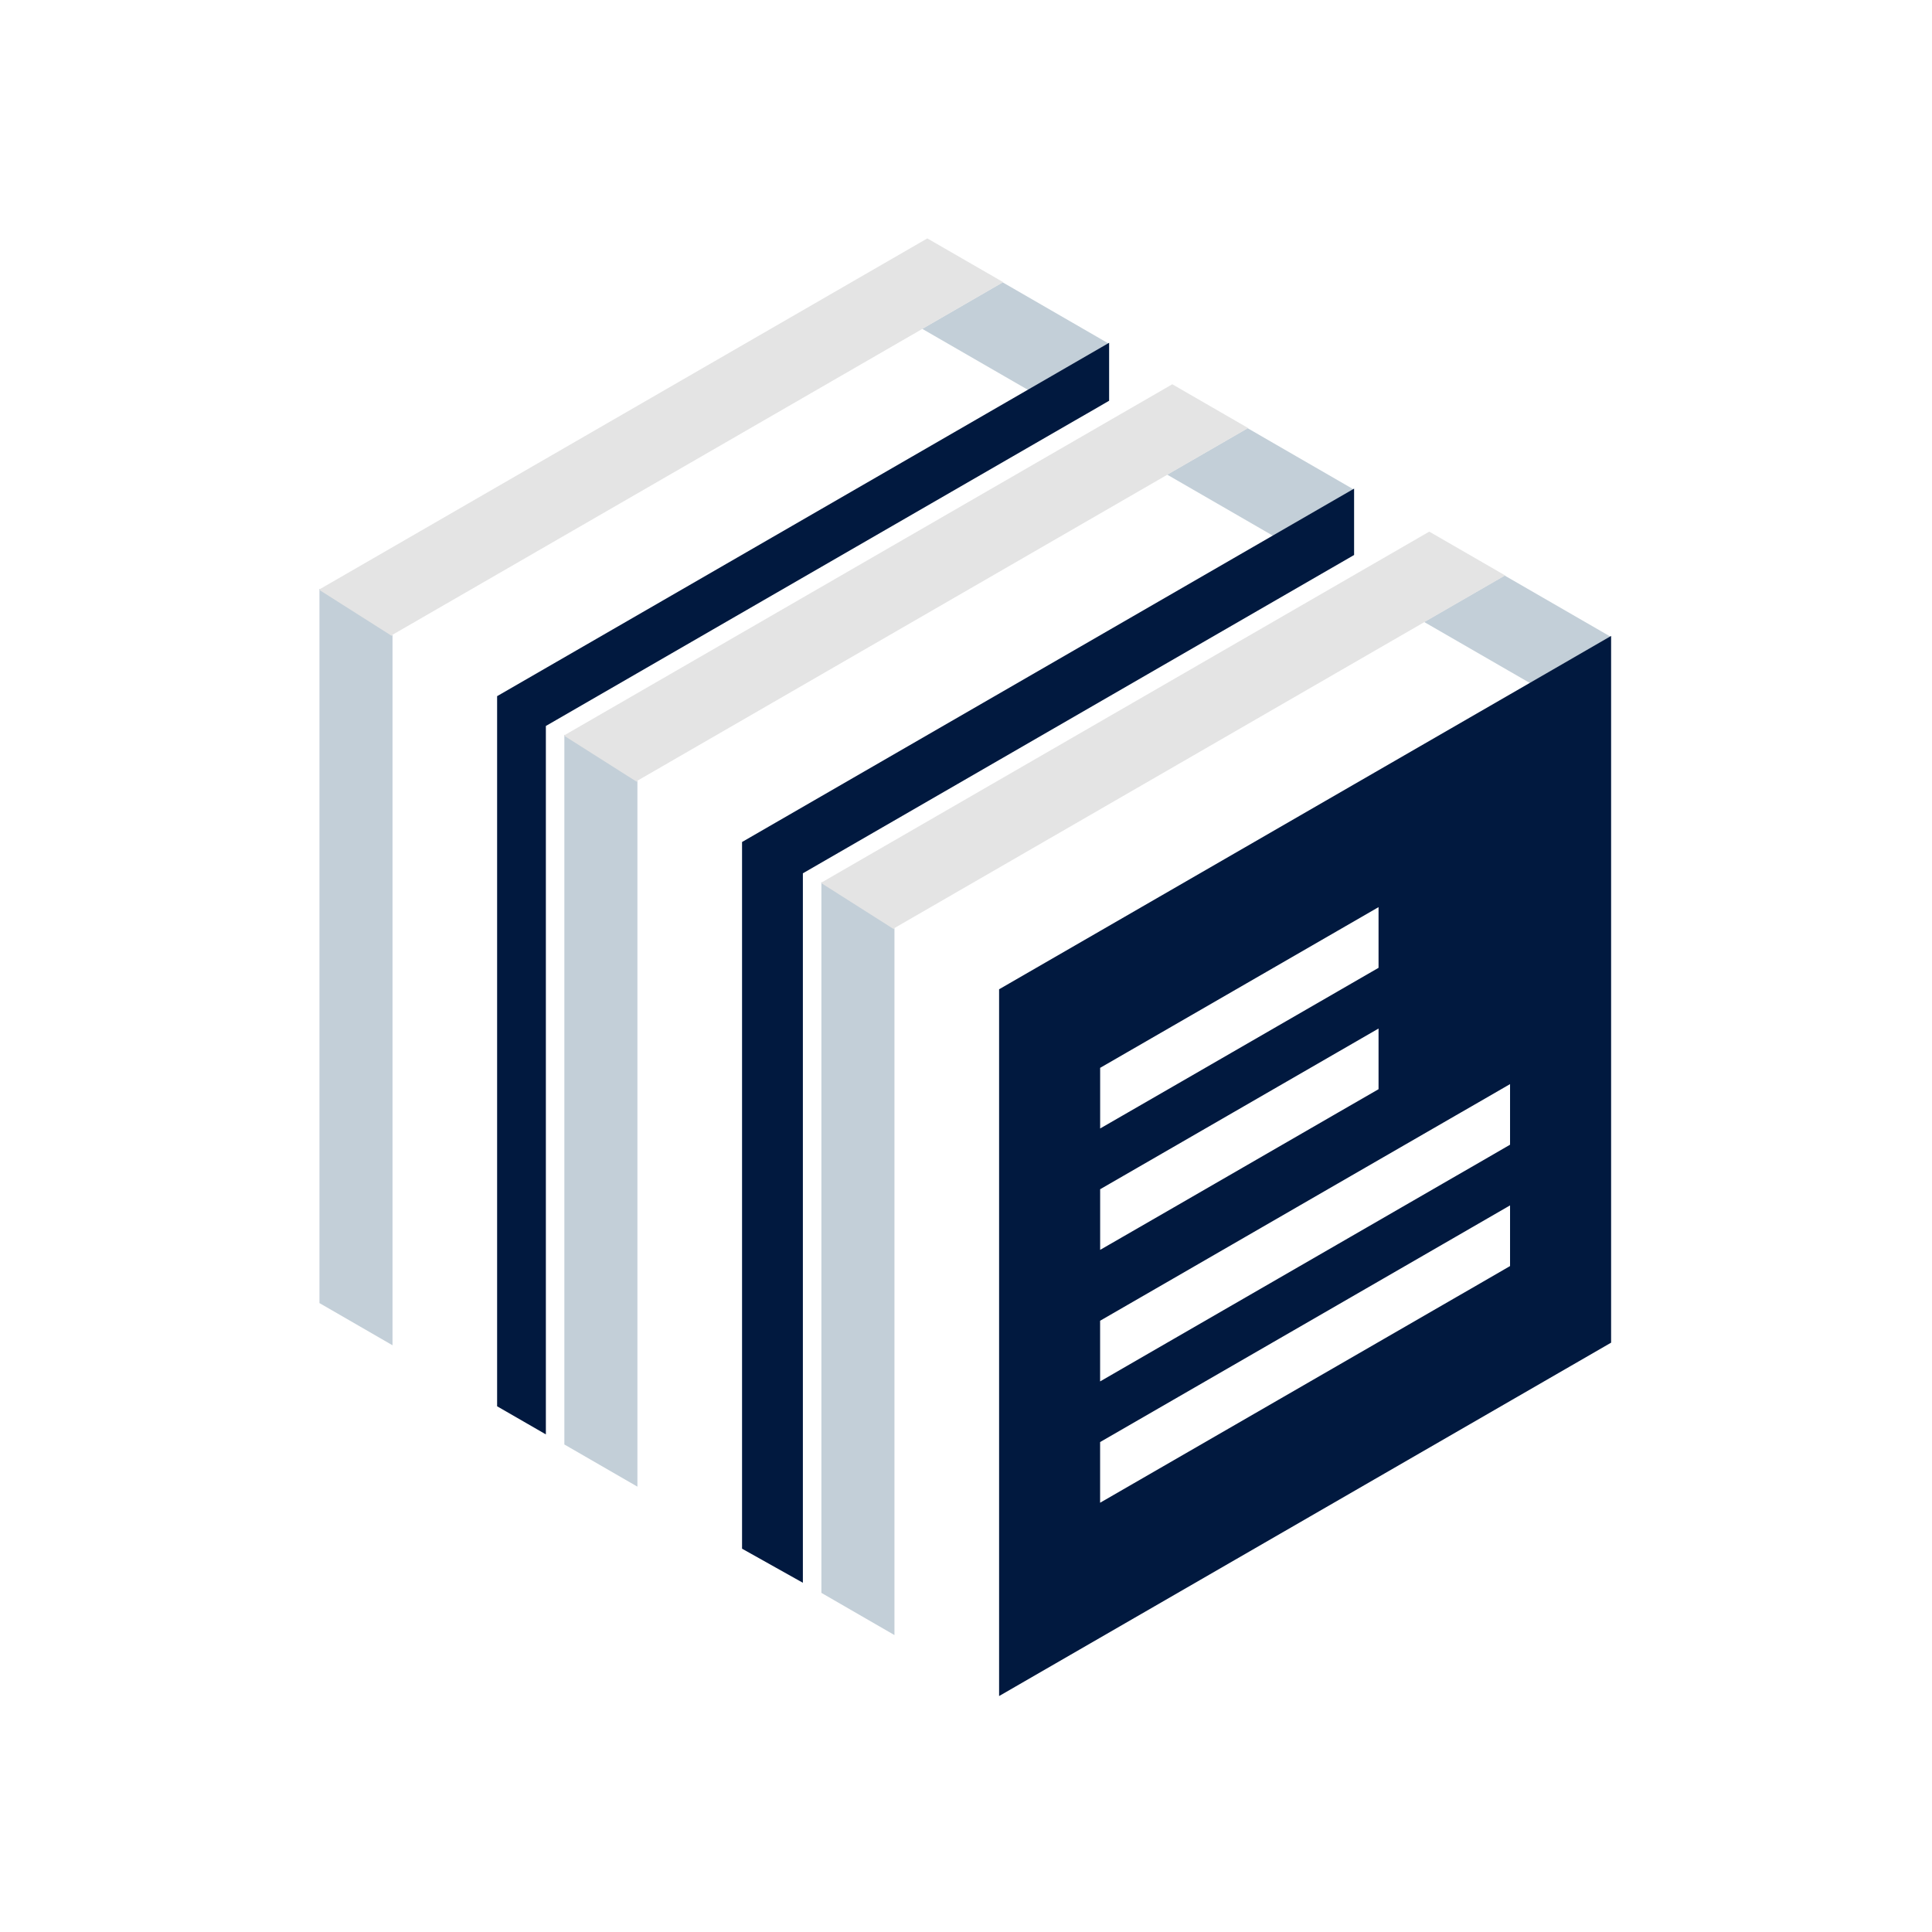
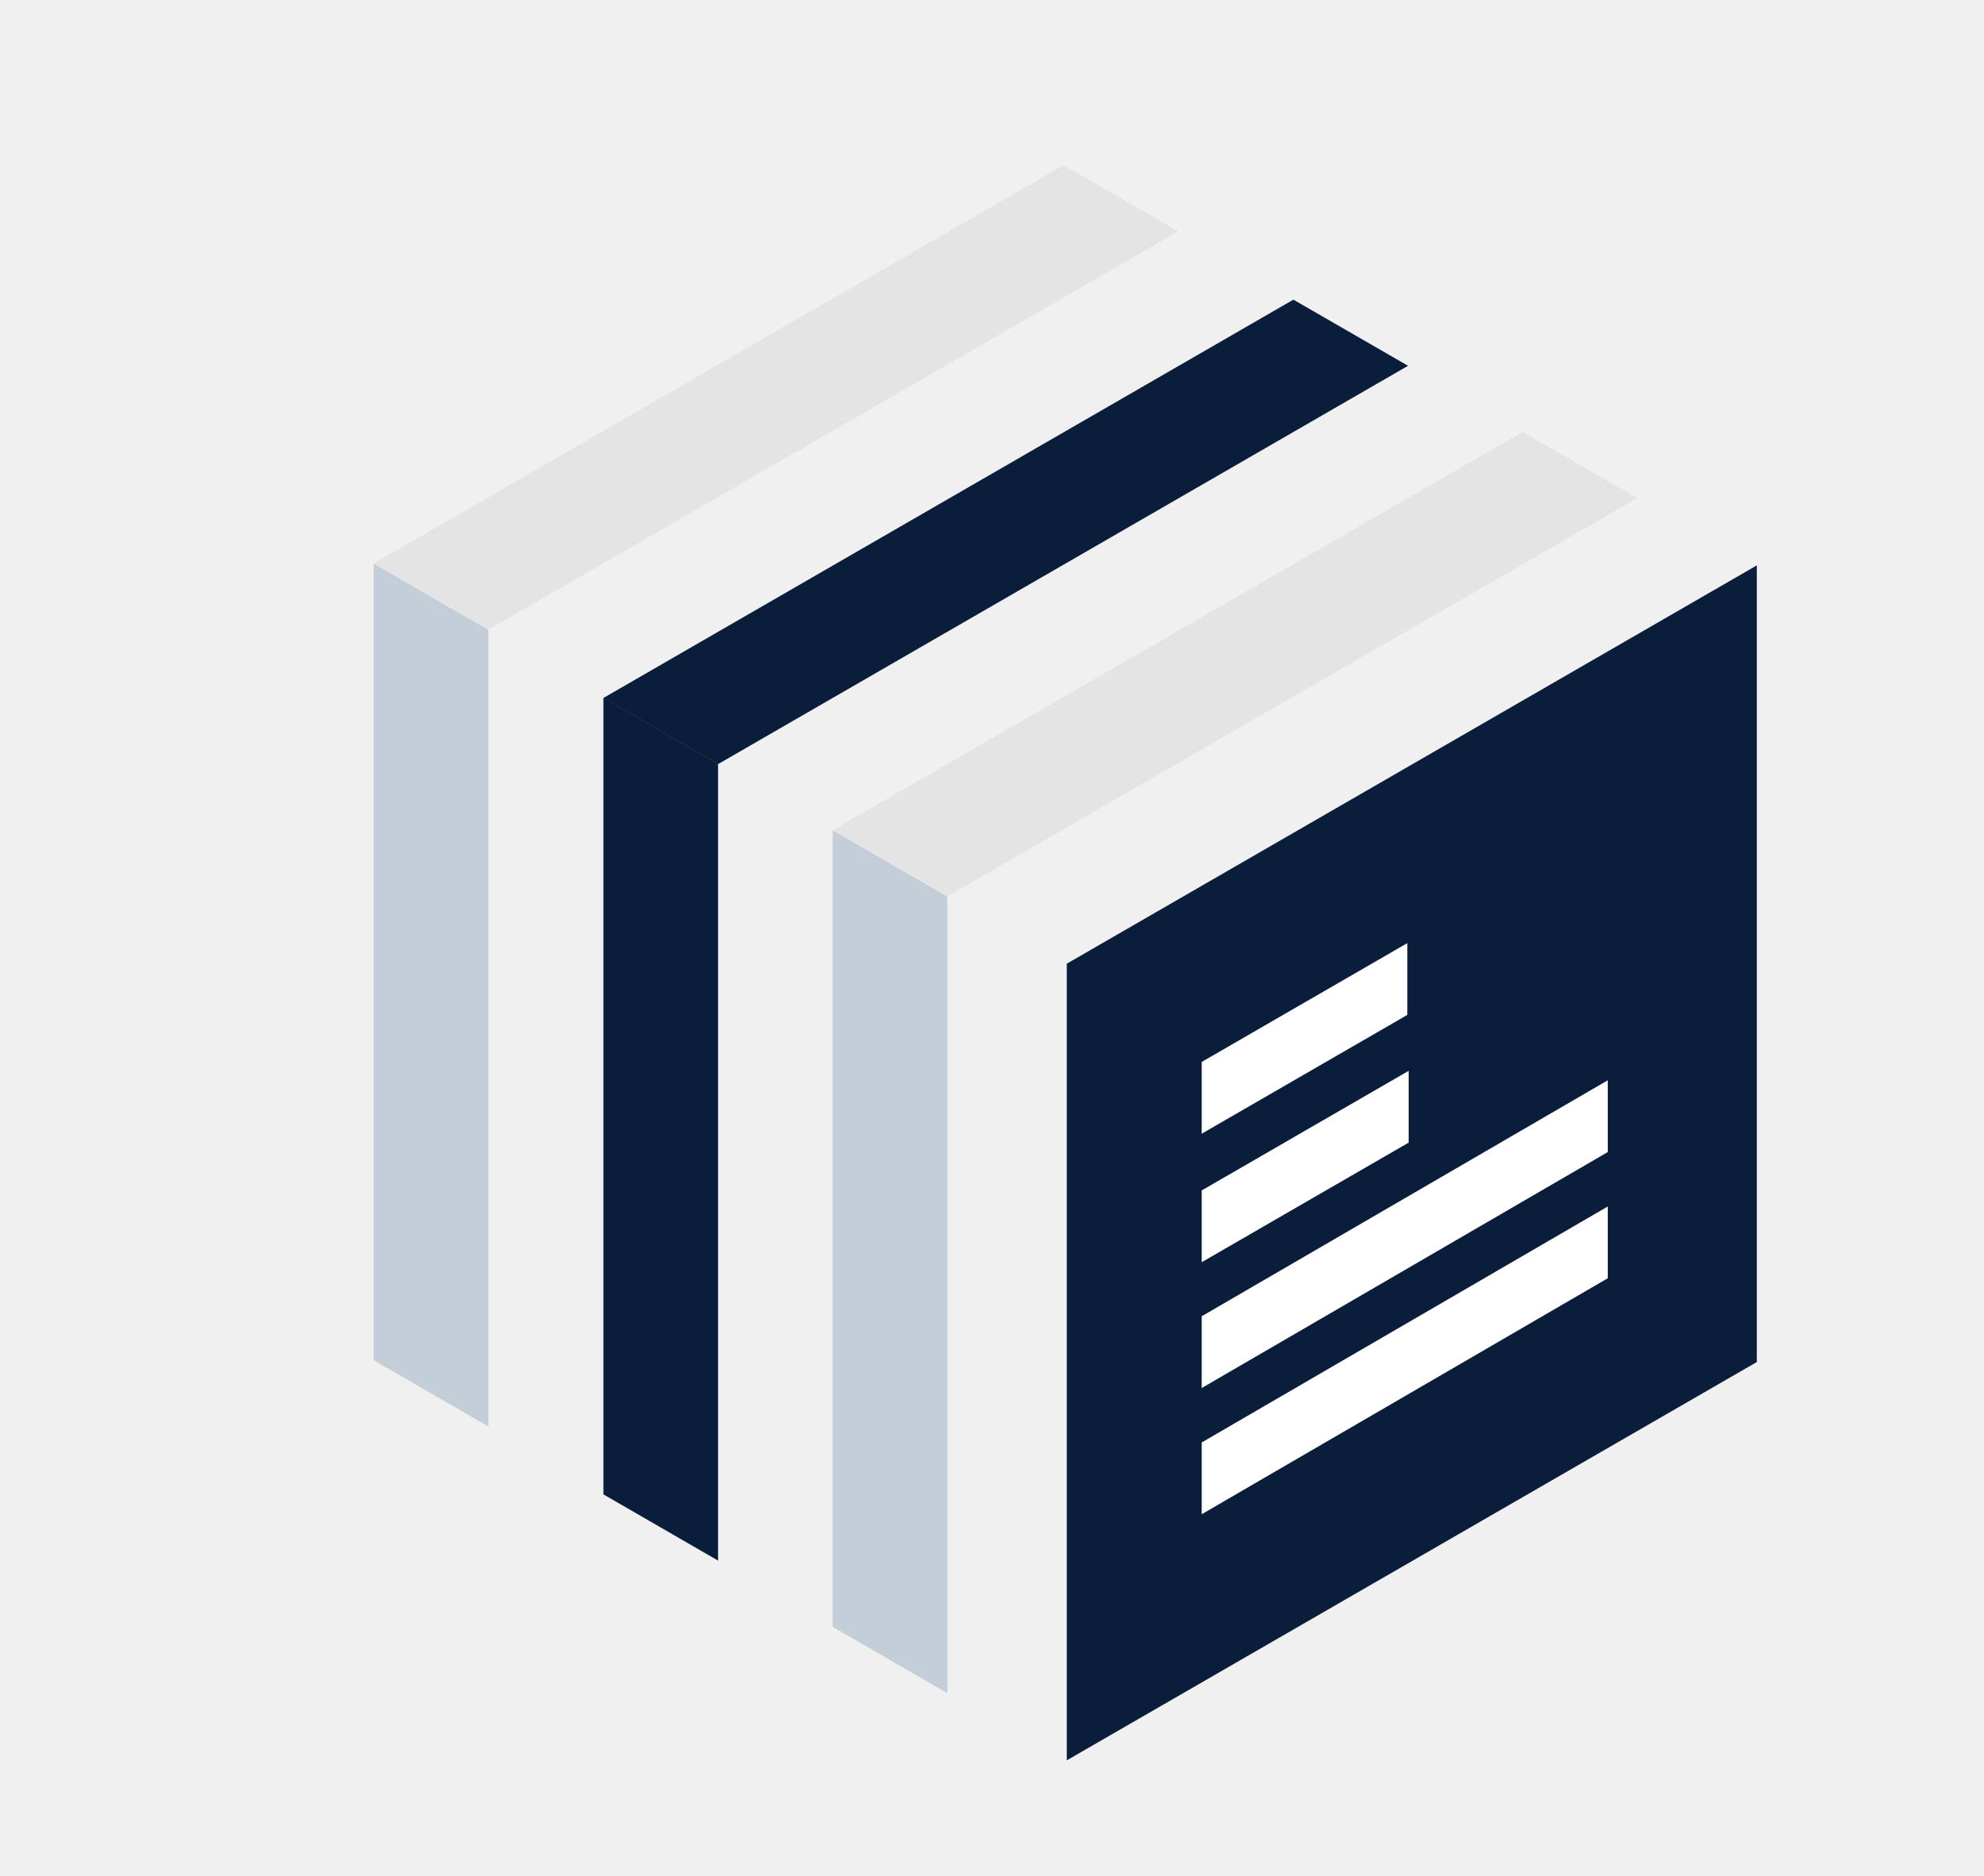
- <svg xmlns="http://www.w3.org/2000/svg" id="_レイヤー_1" data-name="レイヤー 1" viewBox="0 0 512 512">
-   <defs>
-     <style>
-       .cls-1 {
-         fill: #e4e4e4;
-       }
- 
-       .cls-2 {
-         fill: #01193f;
-       }
- 
-       .cls-3 {
-         fill: #c3cfd8;
-       }
- 
-       .cls-4 {
-         fill: #fff;
-       }
-     </style>
-   </defs>
-   <rect class="cls-4" width="512" height="512" />
-   <g>
-     <path class="cls-3" d="M405.55,181.08l6.01-3.47,15.31-8.85-15.31-8.84-12.82-7.4-21.33,12.31,28.14,16.24" />
-     <path class="cls-3" d="M217.68,233.74v188.39l19.36,11.18v-187.28l-19.36-12.29" />
-     <path class="cls-2" d="M400.18,303.36l-10.25,5.93-4.03,2.32-31.42,18.14-43.55,25.14-19.39,11.2v-16.08l19.39-11.19,43.55-25.15,31.42-18.13,4.03-2.32,10.25-5.92v16.07ZM400.18,335.52l-10.25,5.93-4.03,2.32-31.42,18.14-43.55,25.14-19.39,11.19v-16.08l19.39-11.19,43.55-25.14,31.42-18.14,4.03-2.33,10.25-5.92v16.08ZM291.55,315.16l19.39-11.19,43.55-25.14,10.84-6.26v16.08l-10.84,6.25-43.55,25.15-19.39,11.18v-16.08ZM291.55,282.99l19.39-11.19,43.55-25.14,10.84-6.26v16.08l-10.84,6.26-43.55,25.14-19.39,11.18v-16.08ZM411.65,177.38l-6.01,3.47-46.9,27.07-65.02,37.54-28.95,16.71v187.3l162.19-93.65v-187.29l-15.31,8.85" />
-     <path class="cls-1" d="M378.78,140.88l-161.23,93.09,19.36,12.29v-.24l140.65-81.21,21.33-12.31-20.11-11.61" />
-     <path class="cls-3" d="M337.44,142.04l6.01-3.47,15.31-8.85-15.31-8.84-12.82-7.41-21.32,12.31,28.13,16.25" />
-     <path class="cls-3" d="M149.56,194.7v188.1l19.36,11.18v-187l-19.36-12.28" />
-     <path class="cls-2" d="M212.78,231.43l146.07-84.35v-17.59l-162.2,93.65v187.28l16.12,9.03v-188.01" />
-     <path class="cls-1" d="M310.66,101.84l-161.23,93.09,19.36,12.28v-.24l161.98-93.53-20.11-11.61" />
-     <path class="cls-3" d="M293.85,91.07l-15.31-8.84-12.83-7.41-21.32,12.32,28.14,16.24,6.01-3.47,15.31-8.85" />
-     <path class="cls-3" d="M84.66,345.33l19.36,11.18v-188.18l-19.36-12.29v189.29" />
-     <path class="cls-2" d="M144.66,218.12v-25.73l44.22-25.54,95.68-55.24,4.56-2.62,4.81-2.79v-15.36l-15.31,8.85-6.01,3.47-96.71,55.84-44.16,25.49v188.19l8.14,4.69,4.78,2.76v-162" />
-     <path class="cls-1" d="M245.75,63.18l-161.23,93.09,19.36,12.29v-.26l140.66-81.2,21.32-12.32-20.11-11.6" />
-   </g>
+ <svg xmlns="http://www.w3.org/2000/svg" width="386" height="365" viewBox="0 0 386 365" fill="none">
+   <path d="M117.4 290.752L139.7 303.635V148.635L117.4 135.749V290.752Z" fill="#0A1E3C" />
+   <path d="M162.01 316.542L184.31 329.426V174.426L162.01 161.539V316.542Z" fill="#C3CED8" />
+   <path d="M184.307 174.402L162 161.531L296.234 84.031L318.544 96.9L184.307 174.402Z" fill="#E4E4E4" />
+   <path d="M72.703 264.653L95.003 277.536V122.536L72.703 109.65V264.653Z" fill="#C3CED8" />
+   <path d="M95 122.513L72.693 109.642L206.927 32.142L229.237 45.011L95 122.513Z" fill="#E4E4E4" />
+   <path d="M139.707 148.671L117.4 135.8L251.634 58.3L273.944 71.169L139.707 148.671Z" fill="#0A1E3C" />
+   <path d="M207.55 187.499L341.802 109.999L341.802 264.999L207.55 342.499L207.55 187.499Z" fill="#0A1E3C" />
+   <path d="M233.8 206.614L233.8 220.578L273.8 197.463V183.499L233.8 206.614Z" fill="white" />
+   <path d="M233.8 231.614L233.8 245.578L274.067 222.308V208.344L233.8 231.614Z" fill="white" />
+   <path d="M233.8 256.097L233.8 270.061L312.8 224.151V210.187L233.8 256.097Z" fill="white" />
+   <path d="M233.8 280.65L233.8 294.614L312.8 248.704V234.74L233.8 280.65Z" fill="white" />
</svg>
